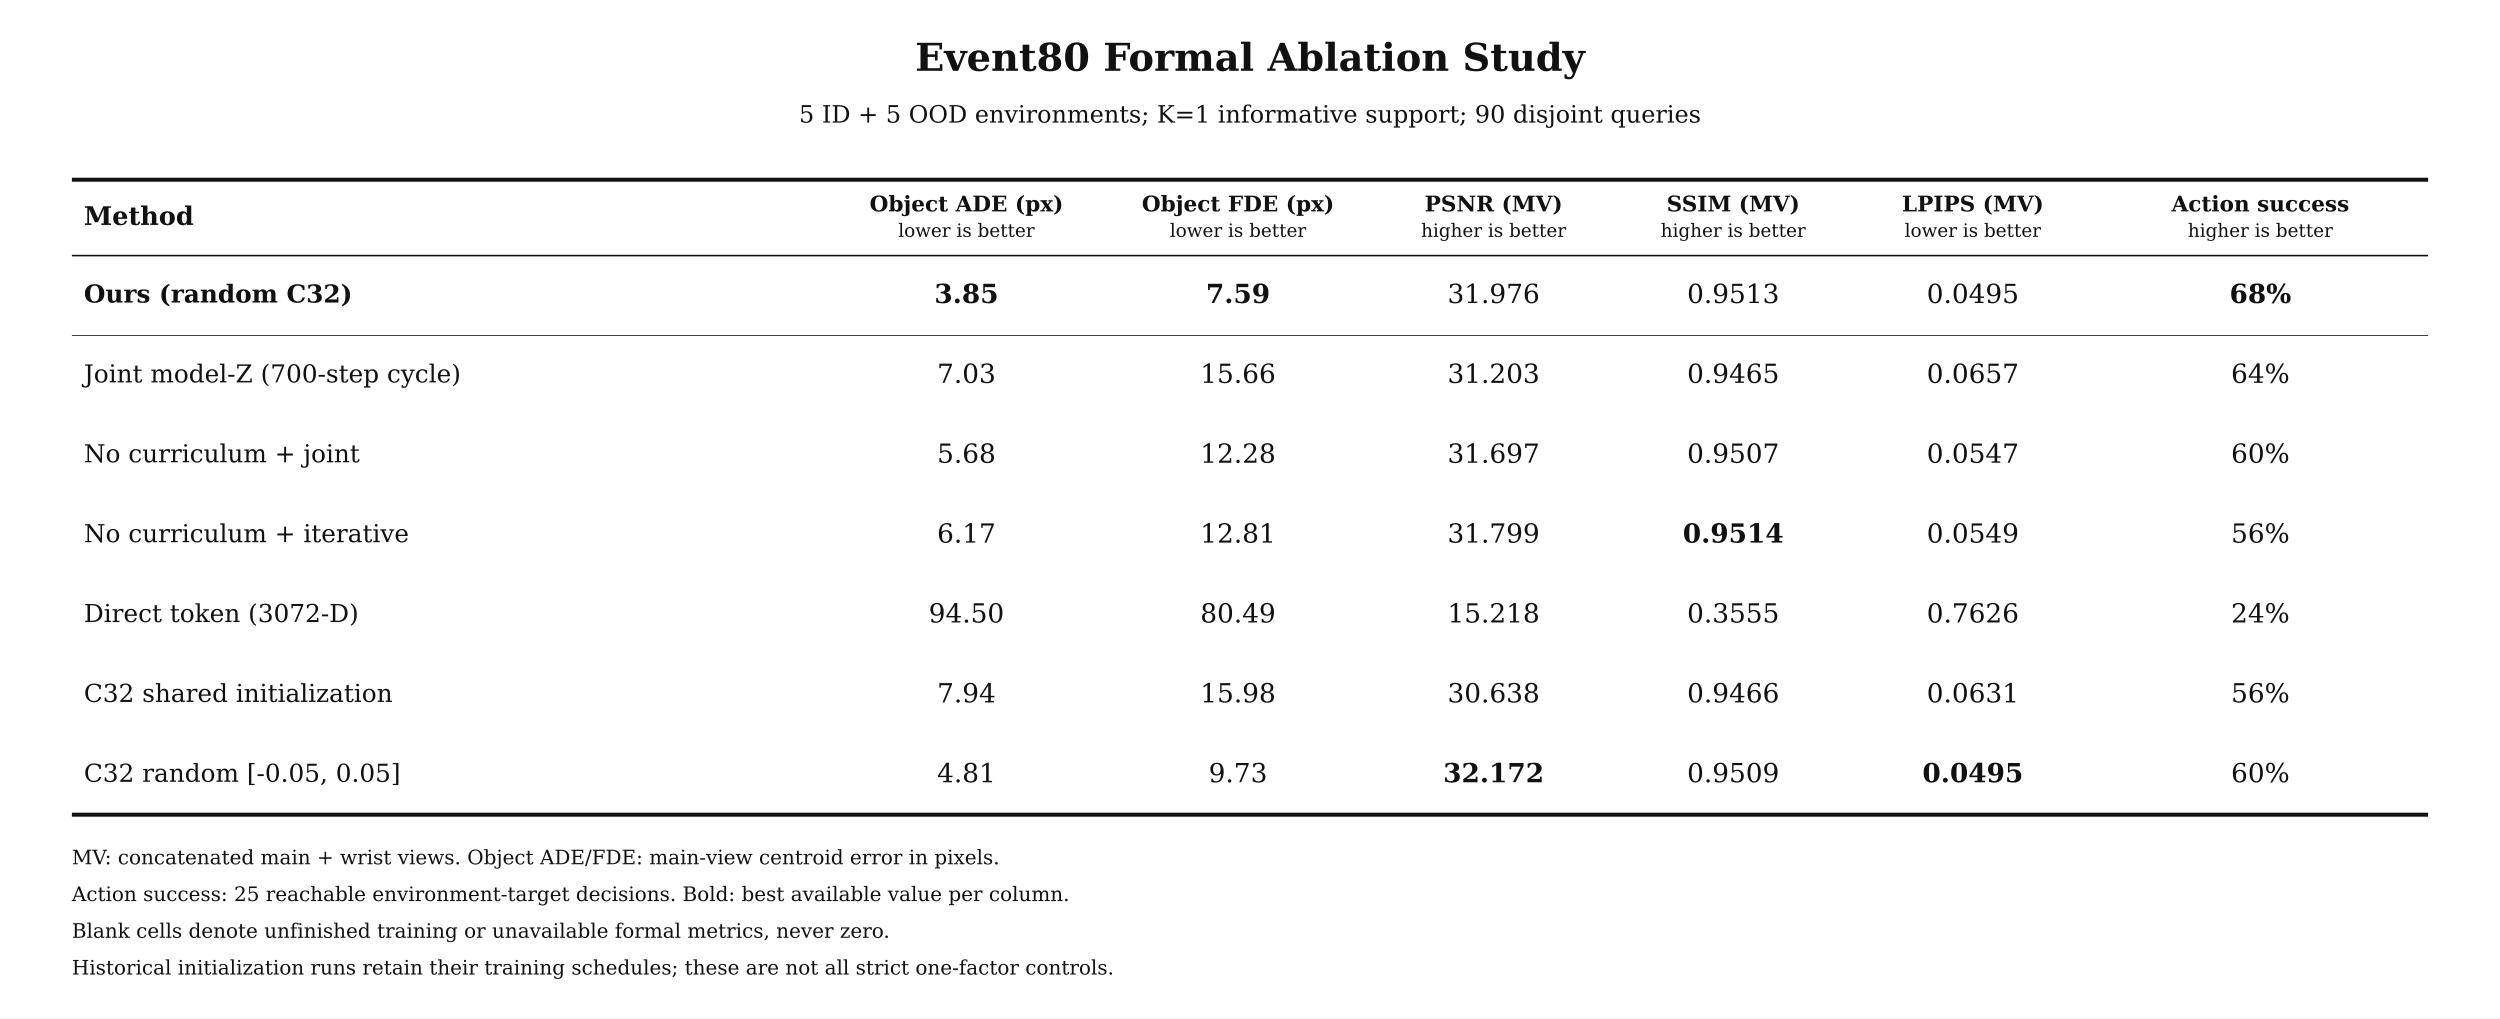
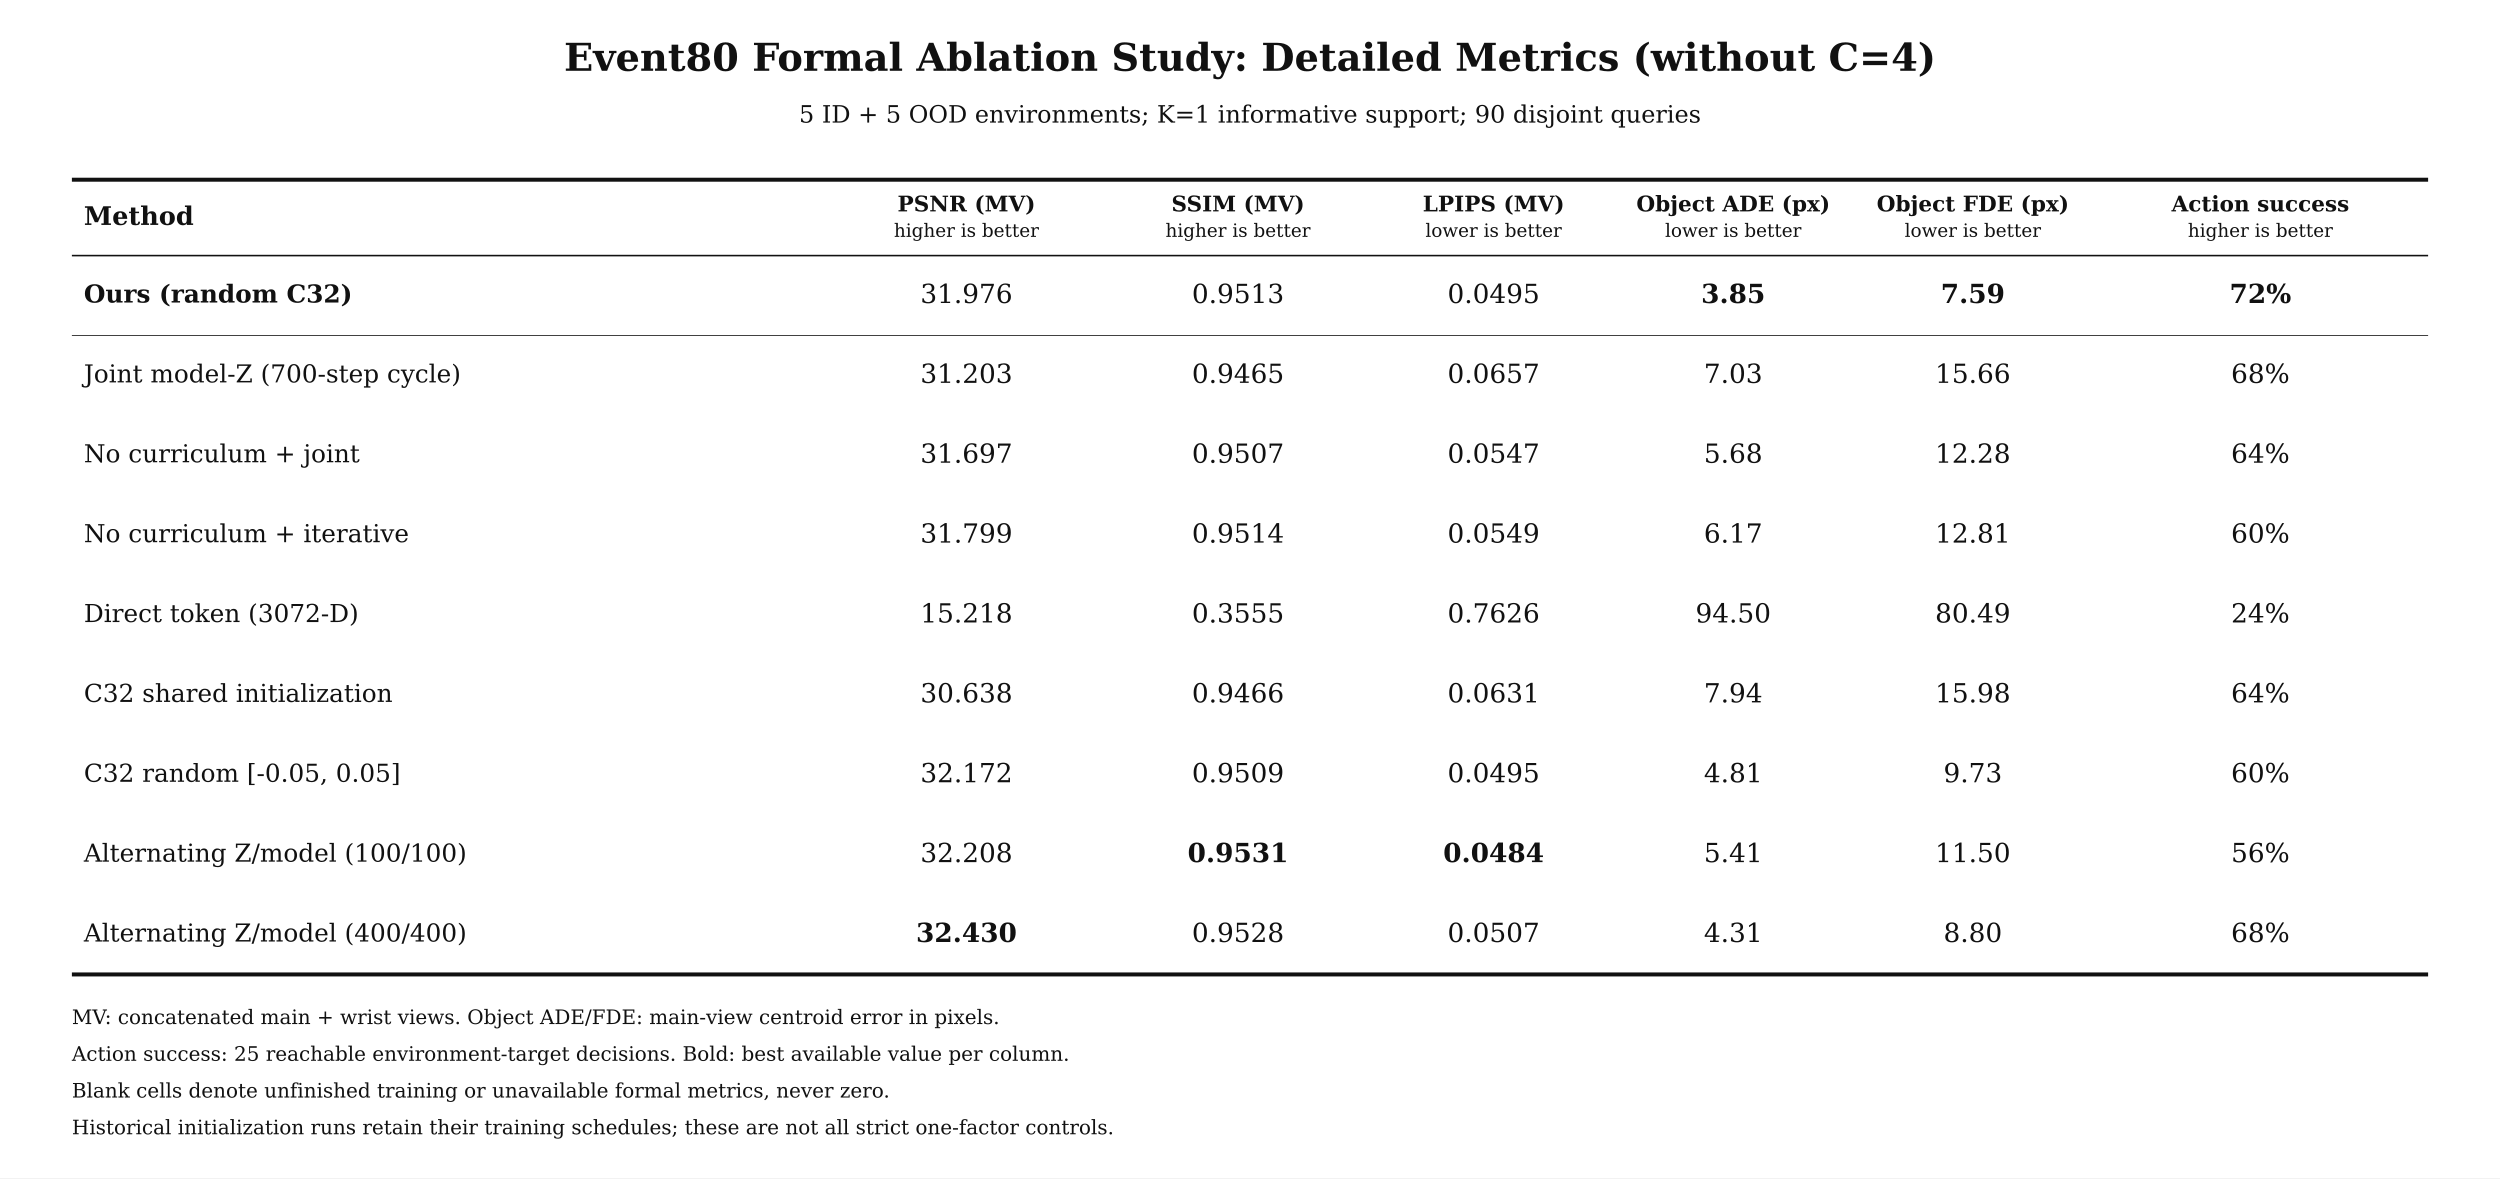
- <svg xmlns="http://www.w3.org/2000/svg" width="3130" height="1275" viewBox="0 0 3130 1275">
+ <svg xmlns="http://www.w3.org/2000/svg" width="3130" height="1475" viewBox="0 0 3130 1475">
  <rect width="100%" height="100%" fill="white" />
  <g fill="#111111" font-family="DejaVu Serif, Liberation Serif, serif">
-     <text x="1565.0" y="75" text-anchor="middle" dominant-baseline="middle" font-size="48" font-weight="700">Event80 Formal Ablation Study</text>
+     <text x="1565.0" y="75" text-anchor="middle" dominant-baseline="middle" font-size="48" font-weight="700">Event80 Formal Ablation Study: Detailed Metrics (without C=4)</text>
    <text x="1565.0" y="145" text-anchor="middle" dominant-baseline="middle" font-size="30" font-weight="400">5 ID + 5 OOD environments; K=1 informative support; 90 disjoint queries</text>
    <line x1="90" y1="225" x2="3040" y2="225" stroke="#111111" stroke-width="5" />
    <line x1="90" y1="320" x2="3040" y2="320" stroke="#111111" stroke-width="2" />
-     <line x1="90" y1="1020" x2="3040" y2="1020" stroke="#111111" stroke-width="5" />
+     <line x1="90" y1="1220" x2="3040" y2="1220" stroke="#111111" stroke-width="5" />
    <text x="105" y="272.5" text-anchor="start" dominant-baseline="middle" font-size="32" font-weight="700">Method</text>
-     <text x="1210.0" y="257" text-anchor="middle" dominant-baseline="middle" font-size="27" font-weight="700">Object ADE (px)</text>
-     <text x="1210.0" y="290" text-anchor="middle" dominant-baseline="middle" font-size="23" font-weight="400">lower is better</text>
-     <text x="1550.0" y="257" text-anchor="middle" dominant-baseline="middle" font-size="27" font-weight="700">Object FDE (px)</text>
-     <text x="1550.0" y="290" text-anchor="middle" dominant-baseline="middle" font-size="23" font-weight="400">lower is better</text>
-     <text x="1870.0" y="257" text-anchor="middle" dominant-baseline="middle" font-size="27" font-weight="700">PSNR (MV)</text>
-     <text x="1870.0" y="290" text-anchor="middle" dominant-baseline="middle" font-size="23" font-weight="400">higher is better</text>
-     <text x="2170.0" y="257" text-anchor="middle" dominant-baseline="middle" font-size="27" font-weight="700">SSIM (MV)</text>
-     <text x="2170.0" y="290" text-anchor="middle" dominant-baseline="middle" font-size="23" font-weight="400">higher is better</text>
-     <text x="2470.0" y="257" text-anchor="middle" dominant-baseline="middle" font-size="27" font-weight="700">LPIPS (MV)</text>
+     <text x="1210.0" y="257" text-anchor="middle" dominant-baseline="middle" font-size="27" font-weight="700">PSNR (MV)</text>
+     <text x="1210.0" y="290" text-anchor="middle" dominant-baseline="middle" font-size="23" font-weight="400">higher is better</text>
+     <text x="1550.0" y="257" text-anchor="middle" dominant-baseline="middle" font-size="27" font-weight="700">SSIM (MV)</text>
+     <text x="1550.0" y="290" text-anchor="middle" dominant-baseline="middle" font-size="23" font-weight="400">higher is better</text>
+     <text x="1870.0" y="257" text-anchor="middle" dominant-baseline="middle" font-size="27" font-weight="700">LPIPS (MV)</text>
+     <text x="1870.0" y="290" text-anchor="middle" dominant-baseline="middle" font-size="23" font-weight="400">lower is better</text>
+     <text x="2170.0" y="257" text-anchor="middle" dominant-baseline="middle" font-size="27" font-weight="700">Object ADE (px)</text>
+     <text x="2170.0" y="290" text-anchor="middle" dominant-baseline="middle" font-size="23" font-weight="400">lower is better</text>
+     <text x="2470.0" y="257" text-anchor="middle" dominant-baseline="middle" font-size="27" font-weight="700">Object FDE (px)</text>
    <text x="2470.0" y="290" text-anchor="middle" dominant-baseline="middle" font-size="23" font-weight="400">lower is better</text>
    <text x="2830.0" y="257" text-anchor="middle" dominant-baseline="middle" font-size="27" font-weight="700">Action success</text>
    <text x="2830.0" y="290" text-anchor="middle" dominant-baseline="middle" font-size="23" font-weight="400">higher is better</text>
    <text x="105" y="370.0" text-anchor="start" dominant-baseline="middle" font-size="31" font-weight="700">Ours (random C32)</text>
-     <text x="1210.0" y="370.0" text-anchor="middle" dominant-baseline="middle" font-size="33" font-weight="700">3.85</text>
-     <text x="1550.0" y="370.0" text-anchor="middle" dominant-baseline="middle" font-size="33" font-weight="700">7.59</text>
-     <text x="1870.0" y="370.0" text-anchor="middle" dominant-baseline="middle" font-size="33" font-weight="400">31.976</text>
-     <text x="2170.0" y="370.0" text-anchor="middle" dominant-baseline="middle" font-size="33" font-weight="400">0.9513</text>
-     <text x="2470.0" y="370.0" text-anchor="middle" dominant-baseline="middle" font-size="33" font-weight="400">0.0495</text>
-     <text x="2830.0" y="370.0" text-anchor="middle" dominant-baseline="middle" font-size="33" font-weight="700">68%</text>
+     <text x="1210.0" y="370.0" text-anchor="middle" dominant-baseline="middle" font-size="33" font-weight="400">31.976</text>
+     <text x="1550.0" y="370.0" text-anchor="middle" dominant-baseline="middle" font-size="33" font-weight="400">0.9513</text>
+     <text x="1870.0" y="370.0" text-anchor="middle" dominant-baseline="middle" font-size="33" font-weight="400">0.0495</text>
+     <text x="2170.0" y="370.0" text-anchor="middle" dominant-baseline="middle" font-size="33" font-weight="700">3.85</text>
+     <text x="2470.0" y="370.0" text-anchor="middle" dominant-baseline="middle" font-size="33" font-weight="700">7.59</text>
+     <text x="2830.0" y="370.0" text-anchor="middle" dominant-baseline="middle" font-size="33" font-weight="700">72%</text>
    <line x1="90" y1="420" x2="3040" y2="420" stroke="#111111" stroke-width="1" />
    <text x="105" y="470.0" text-anchor="start" dominant-baseline="middle" font-size="31" font-weight="400">Joint model-Z (700-step cycle)</text>
-     <text x="1210.0" y="470.0" text-anchor="middle" dominant-baseline="middle" font-size="33" font-weight="400">7.03</text>
-     <text x="1550.0" y="470.0" text-anchor="middle" dominant-baseline="middle" font-size="33" font-weight="400">15.66</text>
-     <text x="1870.0" y="470.0" text-anchor="middle" dominant-baseline="middle" font-size="33" font-weight="400">31.203</text>
-     <text x="2170.0" y="470.0" text-anchor="middle" dominant-baseline="middle" font-size="33" font-weight="400">0.9465</text>
-     <text x="2470.0" y="470.0" text-anchor="middle" dominant-baseline="middle" font-size="33" font-weight="400">0.0657</text>
-     <text x="2830.0" y="470.0" text-anchor="middle" dominant-baseline="middle" font-size="33" font-weight="400">64%</text>
+     <text x="1210.0" y="470.0" text-anchor="middle" dominant-baseline="middle" font-size="33" font-weight="400">31.203</text>
+     <text x="1550.0" y="470.0" text-anchor="middle" dominant-baseline="middle" font-size="33" font-weight="400">0.9465</text>
+     <text x="1870.0" y="470.0" text-anchor="middle" dominant-baseline="middle" font-size="33" font-weight="400">0.0657</text>
+     <text x="2170.0" y="470.0" text-anchor="middle" dominant-baseline="middle" font-size="33" font-weight="400">7.03</text>
+     <text x="2470.0" y="470.0" text-anchor="middle" dominant-baseline="middle" font-size="33" font-weight="400">15.66</text>
+     <text x="2830.0" y="470.0" text-anchor="middle" dominant-baseline="middle" font-size="33" font-weight="400">68%</text>
    <text x="105" y="570.0" text-anchor="start" dominant-baseline="middle" font-size="31" font-weight="400">No curriculum + joint</text>
-     <text x="1210.0" y="570.0" text-anchor="middle" dominant-baseline="middle" font-size="33" font-weight="400">5.68</text>
-     <text x="1550.0" y="570.0" text-anchor="middle" dominant-baseline="middle" font-size="33" font-weight="400">12.28</text>
-     <text x="1870.0" y="570.0" text-anchor="middle" dominant-baseline="middle" font-size="33" font-weight="400">31.697</text>
-     <text x="2170.0" y="570.0" text-anchor="middle" dominant-baseline="middle" font-size="33" font-weight="400">0.9507</text>
-     <text x="2470.0" y="570.0" text-anchor="middle" dominant-baseline="middle" font-size="33" font-weight="400">0.0547</text>
-     <text x="2830.0" y="570.0" text-anchor="middle" dominant-baseline="middle" font-size="33" font-weight="400">60%</text>
+     <text x="1210.0" y="570.0" text-anchor="middle" dominant-baseline="middle" font-size="33" font-weight="400">31.697</text>
+     <text x="1550.0" y="570.0" text-anchor="middle" dominant-baseline="middle" font-size="33" font-weight="400">0.9507</text>
+     <text x="1870.0" y="570.0" text-anchor="middle" dominant-baseline="middle" font-size="33" font-weight="400">0.0547</text>
+     <text x="2170.0" y="570.0" text-anchor="middle" dominant-baseline="middle" font-size="33" font-weight="400">5.68</text>
+     <text x="2470.0" y="570.0" text-anchor="middle" dominant-baseline="middle" font-size="33" font-weight="400">12.28</text>
+     <text x="2830.0" y="570.0" text-anchor="middle" dominant-baseline="middle" font-size="33" font-weight="400">64%</text>
    <text x="105" y="670.0" text-anchor="start" dominant-baseline="middle" font-size="31" font-weight="400">No curriculum + iterative</text>
-     <text x="1210.0" y="670.0" text-anchor="middle" dominant-baseline="middle" font-size="33" font-weight="400">6.17</text>
-     <text x="1550.0" y="670.0" text-anchor="middle" dominant-baseline="middle" font-size="33" font-weight="400">12.81</text>
-     <text x="1870.0" y="670.0" text-anchor="middle" dominant-baseline="middle" font-size="33" font-weight="400">31.799</text>
-     <text x="2170.0" y="670.0" text-anchor="middle" dominant-baseline="middle" font-size="33" font-weight="700">0.9514</text>
-     <text x="2470.0" y="670.0" text-anchor="middle" dominant-baseline="middle" font-size="33" font-weight="400">0.0549</text>
-     <text x="2830.0" y="670.0" text-anchor="middle" dominant-baseline="middle" font-size="33" font-weight="400">56%</text>
+     <text x="1210.0" y="670.0" text-anchor="middle" dominant-baseline="middle" font-size="33" font-weight="400">31.799</text>
+     <text x="1550.0" y="670.0" text-anchor="middle" dominant-baseline="middle" font-size="33" font-weight="400">0.9514</text>
+     <text x="1870.0" y="670.0" text-anchor="middle" dominant-baseline="middle" font-size="33" font-weight="400">0.0549</text>
+     <text x="2170.0" y="670.0" text-anchor="middle" dominant-baseline="middle" font-size="33" font-weight="400">6.17</text>
+     <text x="2470.0" y="670.0" text-anchor="middle" dominant-baseline="middle" font-size="33" font-weight="400">12.81</text>
+     <text x="2830.0" y="670.0" text-anchor="middle" dominant-baseline="middle" font-size="33" font-weight="400">60%</text>
    <text x="105" y="770.0" text-anchor="start" dominant-baseline="middle" font-size="31" font-weight="400">Direct token (3072-D)</text>
-     <text x="1210.0" y="770.0" text-anchor="middle" dominant-baseline="middle" font-size="33" font-weight="400">94.50</text>
-     <text x="1550.0" y="770.0" text-anchor="middle" dominant-baseline="middle" font-size="33" font-weight="400">80.49</text>
-     <text x="1870.0" y="770.0" text-anchor="middle" dominant-baseline="middle" font-size="33" font-weight="400">15.218</text>
-     <text x="2170.0" y="770.0" text-anchor="middle" dominant-baseline="middle" font-size="33" font-weight="400">0.3555</text>
-     <text x="2470.0" y="770.0" text-anchor="middle" dominant-baseline="middle" font-size="33" font-weight="400">0.7626</text>
+     <text x="1210.0" y="770.0" text-anchor="middle" dominant-baseline="middle" font-size="33" font-weight="400">15.218</text>
+     <text x="1550.0" y="770.0" text-anchor="middle" dominant-baseline="middle" font-size="33" font-weight="400">0.3555</text>
+     <text x="1870.0" y="770.0" text-anchor="middle" dominant-baseline="middle" font-size="33" font-weight="400">0.7626</text>
+     <text x="2170.0" y="770.0" text-anchor="middle" dominant-baseline="middle" font-size="33" font-weight="400">94.50</text>
+     <text x="2470.0" y="770.0" text-anchor="middle" dominant-baseline="middle" font-size="33" font-weight="400">80.49</text>
    <text x="2830.0" y="770.0" text-anchor="middle" dominant-baseline="middle" font-size="33" font-weight="400">24%</text>
    <text x="105" y="870.0" text-anchor="start" dominant-baseline="middle" font-size="31" font-weight="400">C32 shared initialization</text>
-     <text x="1210.0" y="870.0" text-anchor="middle" dominant-baseline="middle" font-size="33" font-weight="400">7.94</text>
-     <text x="1550.0" y="870.0" text-anchor="middle" dominant-baseline="middle" font-size="33" font-weight="400">15.98</text>
-     <text x="1870.0" y="870.0" text-anchor="middle" dominant-baseline="middle" font-size="33" font-weight="400">30.638</text>
-     <text x="2170.0" y="870.0" text-anchor="middle" dominant-baseline="middle" font-size="33" font-weight="400">0.9466</text>
-     <text x="2470.0" y="870.0" text-anchor="middle" dominant-baseline="middle" font-size="33" font-weight="400">0.0631</text>
-     <text x="2830.0" y="870.0" text-anchor="middle" dominant-baseline="middle" font-size="33" font-weight="400">56%</text>
+     <text x="1210.0" y="870.0" text-anchor="middle" dominant-baseline="middle" font-size="33" font-weight="400">30.638</text>
+     <text x="1550.0" y="870.0" text-anchor="middle" dominant-baseline="middle" font-size="33" font-weight="400">0.9466</text>
+     <text x="1870.0" y="870.0" text-anchor="middle" dominant-baseline="middle" font-size="33" font-weight="400">0.0631</text>
+     <text x="2170.0" y="870.0" text-anchor="middle" dominant-baseline="middle" font-size="33" font-weight="400">7.94</text>
+     <text x="2470.0" y="870.0" text-anchor="middle" dominant-baseline="middle" font-size="33" font-weight="400">15.98</text>
+     <text x="2830.0" y="870.0" text-anchor="middle" dominant-baseline="middle" font-size="33" font-weight="400">64%</text>
    <text x="105" y="970.0" text-anchor="start" dominant-baseline="middle" font-size="31" font-weight="400">C32 random [-0.05, 0.05]</text>
-     <text x="1210.0" y="970.0" text-anchor="middle" dominant-baseline="middle" font-size="33" font-weight="400">4.81</text>
-     <text x="1550.0" y="970.0" text-anchor="middle" dominant-baseline="middle" font-size="33" font-weight="400">9.73</text>
-     <text x="1870.0" y="970.0" text-anchor="middle" dominant-baseline="middle" font-size="33" font-weight="700">32.172</text>
-     <text x="2170.0" y="970.0" text-anchor="middle" dominant-baseline="middle" font-size="33" font-weight="400">0.9509</text>
-     <text x="2470.0" y="970.0" text-anchor="middle" dominant-baseline="middle" font-size="33" font-weight="700">0.0495</text>
+     <text x="1210.0" y="970.0" text-anchor="middle" dominant-baseline="middle" font-size="33" font-weight="400">32.172</text>
+     <text x="1550.0" y="970.0" text-anchor="middle" dominant-baseline="middle" font-size="33" font-weight="400">0.9509</text>
+     <text x="1870.0" y="970.0" text-anchor="middle" dominant-baseline="middle" font-size="33" font-weight="400">0.0495</text>
+     <text x="2170.0" y="970.0" text-anchor="middle" dominant-baseline="middle" font-size="33" font-weight="400">4.81</text>
+     <text x="2470.0" y="970.0" text-anchor="middle" dominant-baseline="middle" font-size="33" font-weight="400">9.73</text>
    <text x="2830.0" y="970.0" text-anchor="middle" dominant-baseline="middle" font-size="33" font-weight="400">60%</text>
-     <text x="90" y="1075" text-anchor="start" dominant-baseline="middle" font-size="25" font-weight="400">MV: concatenated main + wrist views. Object ADE/FDE: main-view centroid error in pixels.</text>
-     <text x="90" y="1121" text-anchor="start" dominant-baseline="middle" font-size="25" font-weight="400">Action success: 25 reachable environment-target decisions. Bold: best available value per column.</text>
-     <text x="90" y="1167" text-anchor="start" dominant-baseline="middle" font-size="25" font-weight="400">Blank cells denote unfinished training or unavailable formal metrics, never zero.</text>
-     <text x="90" y="1213" text-anchor="start" dominant-baseline="middle" font-size="25" font-weight="400">Historical initialization runs retain their training schedules; these are not all strict one-factor controls.</text>
+     <text x="105" y="1070.0" text-anchor="start" dominant-baseline="middle" font-size="31" font-weight="400">Alternating Z/model (100/100)</text>
+     <text x="1210.0" y="1070.0" text-anchor="middle" dominant-baseline="middle" font-size="33" font-weight="400">32.208</text>
+     <text x="1550.0" y="1070.0" text-anchor="middle" dominant-baseline="middle" font-size="33" font-weight="700">0.9531</text>
+     <text x="1870.0" y="1070.0" text-anchor="middle" dominant-baseline="middle" font-size="33" font-weight="700">0.0484</text>
+     <text x="2170.0" y="1070.0" text-anchor="middle" dominant-baseline="middle" font-size="33" font-weight="400">5.41</text>
+     <text x="2470.0" y="1070.0" text-anchor="middle" dominant-baseline="middle" font-size="33" font-weight="400">11.50</text>
+     <text x="2830.0" y="1070.0" text-anchor="middle" dominant-baseline="middle" font-size="33" font-weight="400">56%</text>
+     <text x="105" y="1170.0" text-anchor="start" dominant-baseline="middle" font-size="31" font-weight="400">Alternating Z/model (400/400)</text>
+     <text x="1210.0" y="1170.0" text-anchor="middle" dominant-baseline="middle" font-size="33" font-weight="700">32.430</text>
+     <text x="1550.0" y="1170.0" text-anchor="middle" dominant-baseline="middle" font-size="33" font-weight="400">0.9528</text>
+     <text x="1870.0" y="1170.0" text-anchor="middle" dominant-baseline="middle" font-size="33" font-weight="400">0.0507</text>
+     <text x="2170.0" y="1170.0" text-anchor="middle" dominant-baseline="middle" font-size="33" font-weight="400">4.31</text>
+     <text x="2470.0" y="1170.0" text-anchor="middle" dominant-baseline="middle" font-size="33" font-weight="400">8.80</text>
+     <text x="2830.0" y="1170.0" text-anchor="middle" dominant-baseline="middle" font-size="33" font-weight="400">68%</text>
+     <text x="90" y="1275" text-anchor="start" dominant-baseline="middle" font-size="25" font-weight="400">MV: concatenated main + wrist views. Object ADE/FDE: main-view centroid error in pixels.</text>
+     <text x="90" y="1321" text-anchor="start" dominant-baseline="middle" font-size="25" font-weight="400">Action success: 25 reachable environment-target decisions. Bold: best available value per column.</text>
+     <text x="90" y="1367" text-anchor="start" dominant-baseline="middle" font-size="25" font-weight="400">Blank cells denote unfinished training or unavailable formal metrics, never zero.</text>
+     <text x="90" y="1413" text-anchor="start" dominant-baseline="middle" font-size="25" font-weight="400">Historical initialization runs retain their training schedules; these are not all strict one-factor controls.</text>
  </g>
</svg>
